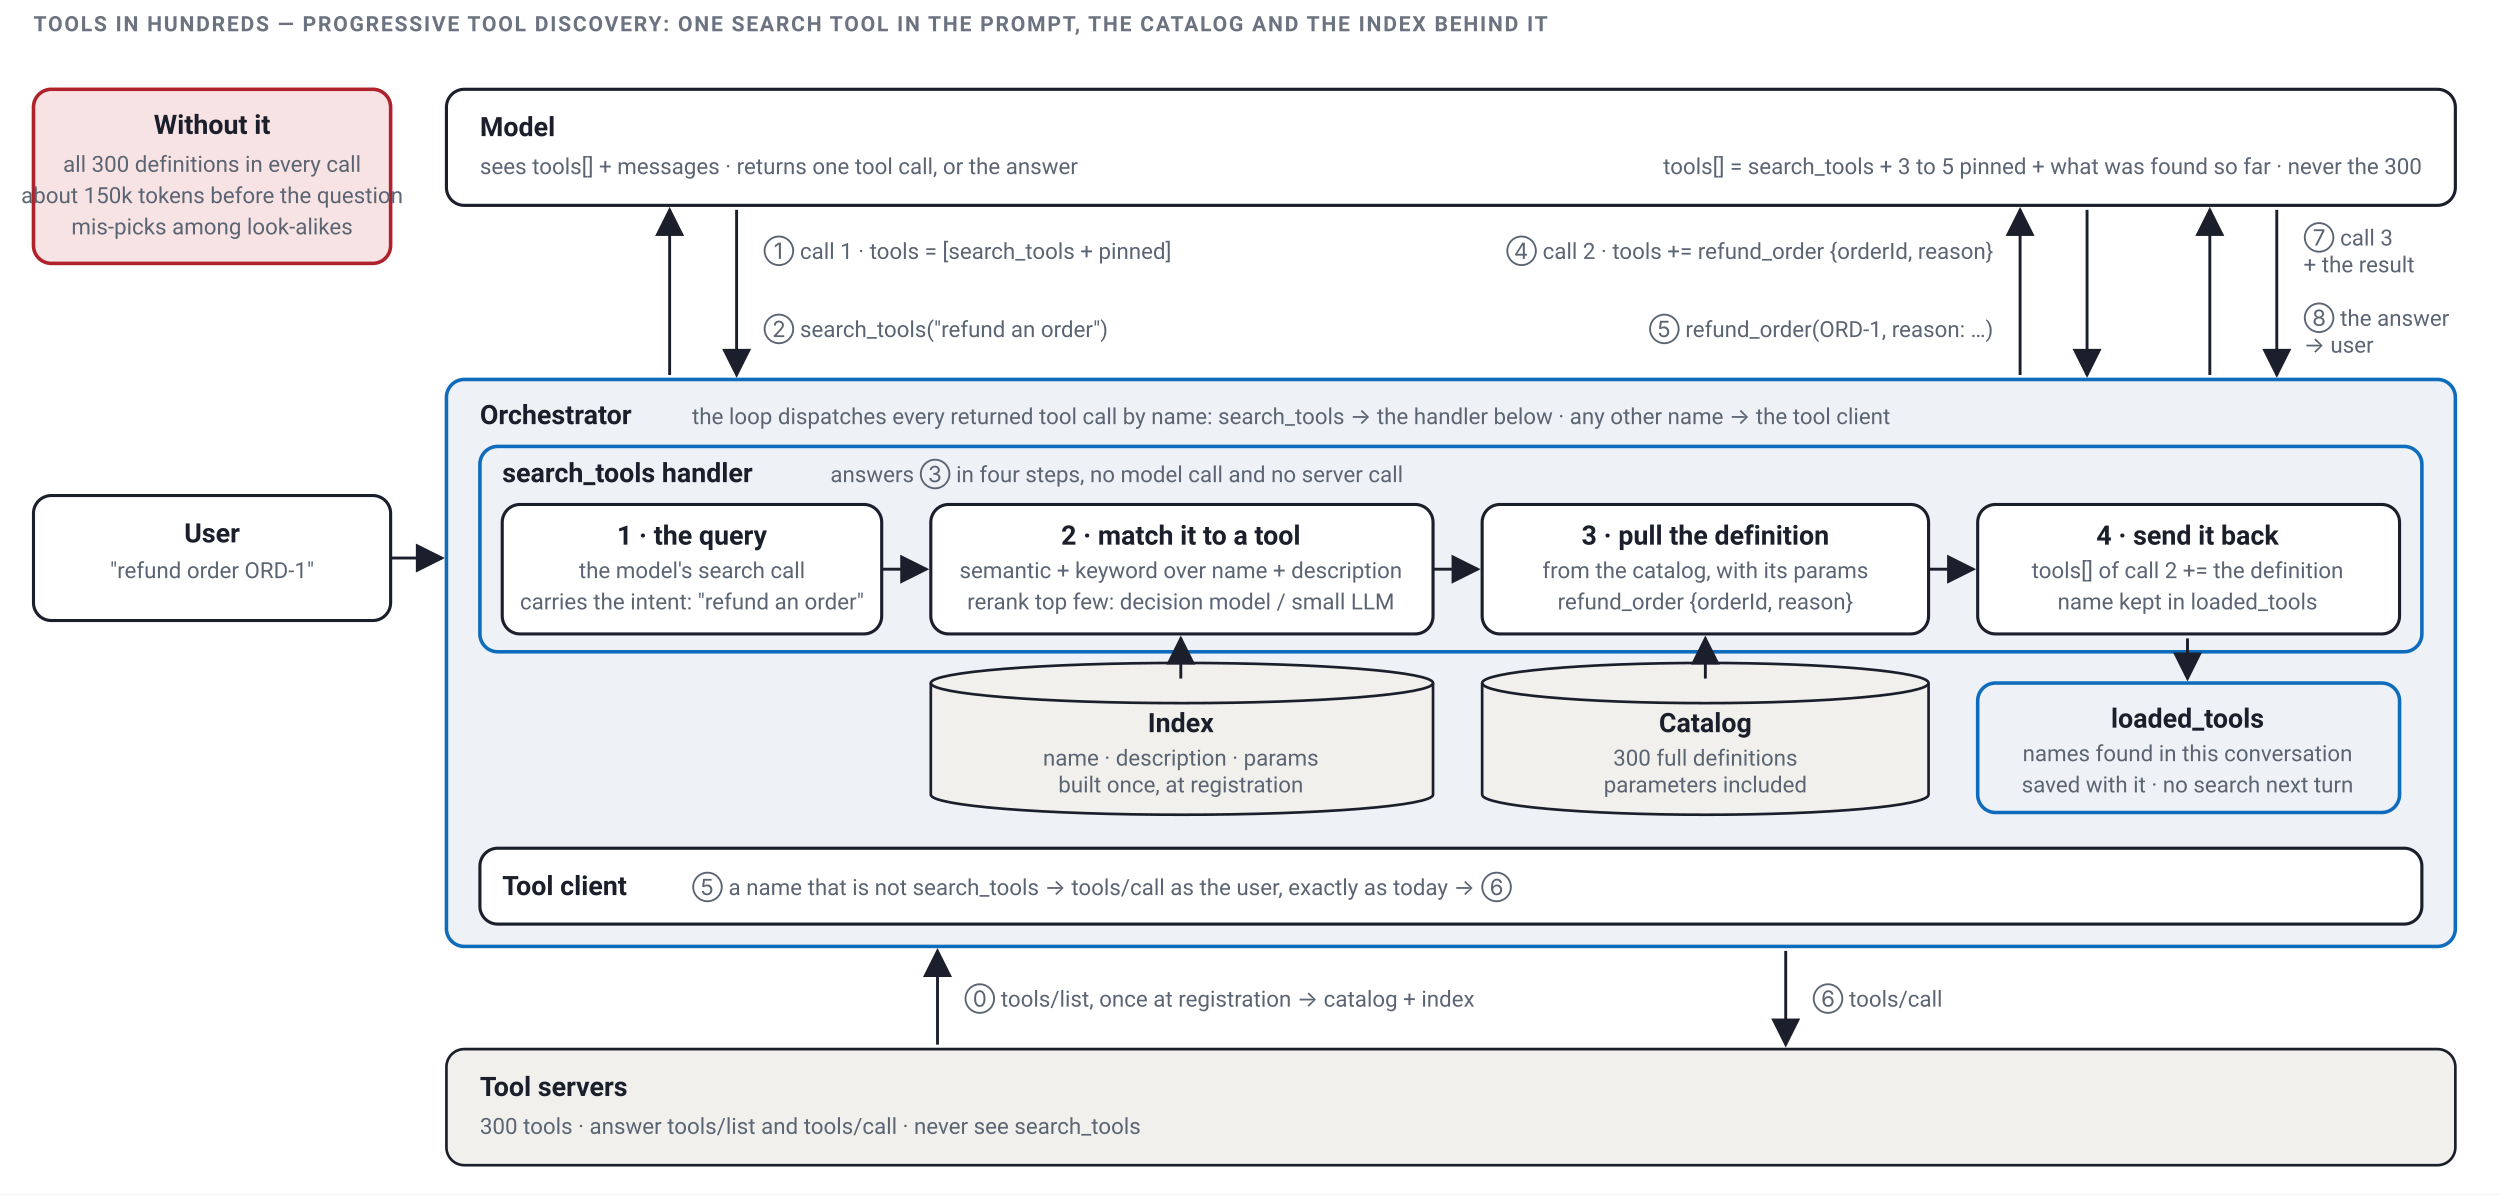
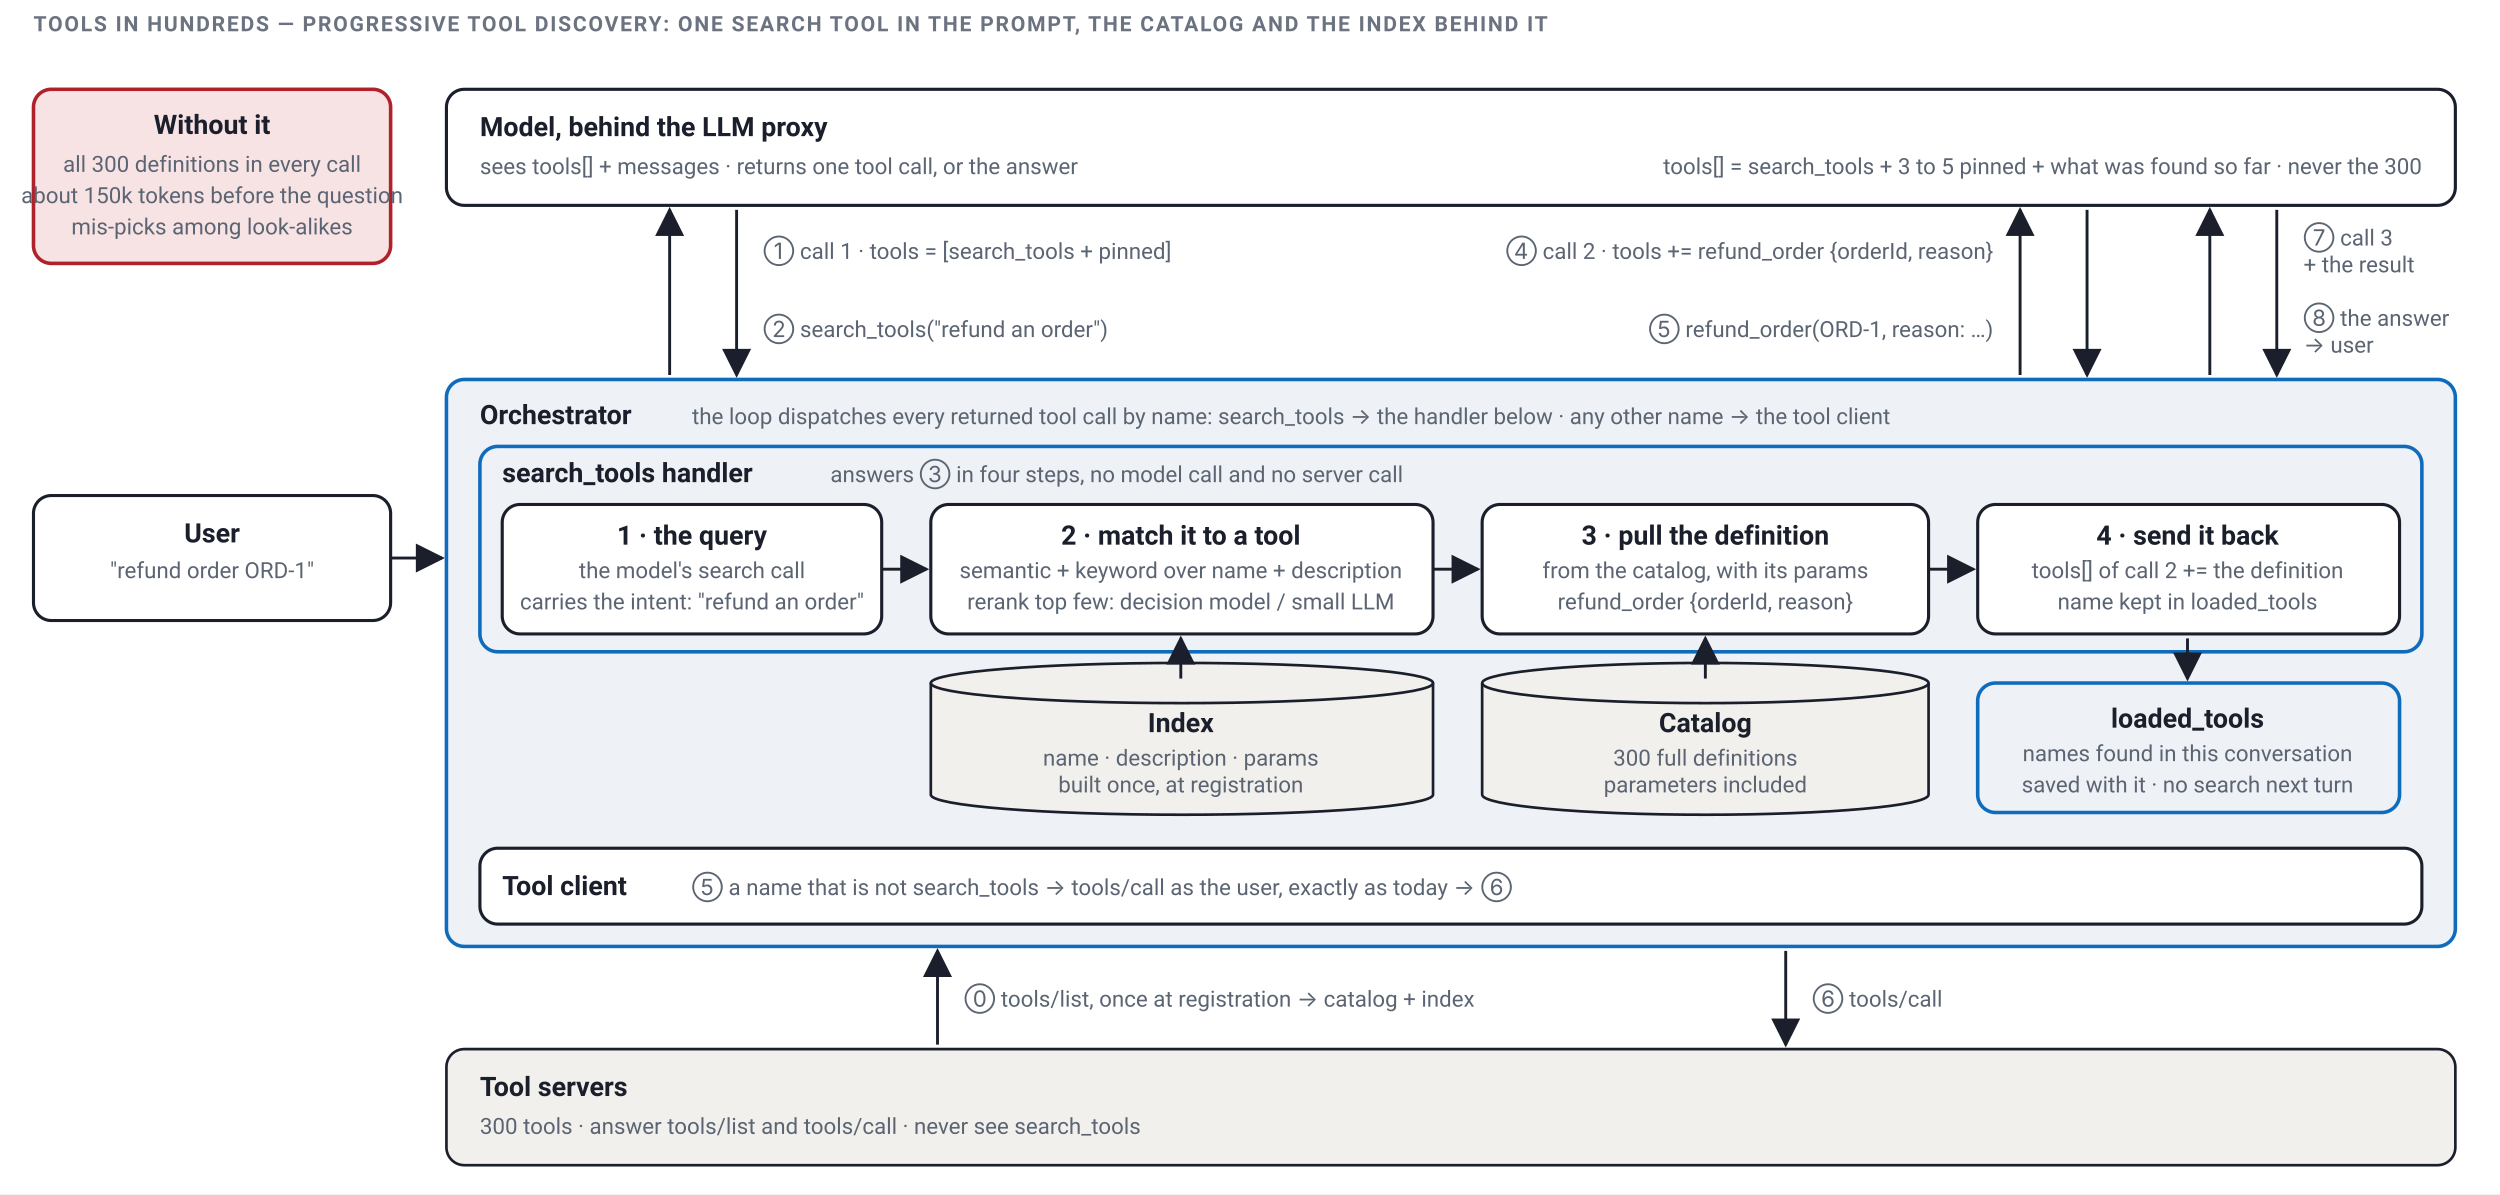
<svg xmlns="http://www.w3.org/2000/svg" viewBox="0 0 1120 535" style="width:100%;max-width:1120px;font-family:-apple-system,Segoe UI,Roboto,sans-serif;font-size:12px">
  <defs>
    <marker id="ah" markerWidth="10" markerHeight="10" refX="9" refY="5" orient="auto">
      <path d="M0,0 L10,5 L0,10 z" fill="#1a1f2b" />
    </marker>
    <marker id="ahb" markerWidth="10" markerHeight="10" refX="9" refY="5" orient="auto">
      <path d="M0,0 L10,5 L0,10 z" fill="#0f6cbd" />
    </marker>
  </defs>
  <style>.b{fill:#fff;stroke:#1a1f2b;stroke-width:1.4;rx:8}.s{fill:#f1f0ec;stroke:#1a1f2b;stroke-width:1.2;rx:8}.o{fill:#eef1f5;stroke:#0f6cbd;stroke-width:1.6;rx:8}.mt{fill:#fbe6d2;stroke:#a85713;stroke-width:1.6;rx:8}.wx{fill:#f8e3e4;stroke:#b0222b;stroke-width:1.6;rx:8}.h{fill:#1a1f2b;font-weight:600}.m{fill:#5b6472;font-size:10px}.y{fill:#6b7280;font-size:9.5px;font-weight:700;letter-spacing:.08em}.rx{fill:#b0222b;font-size:10px;font-weight:600}.bx{fill:#0f6cbd;font-size:10px;font-weight:600}.l{stroke:#1a1f2b;stroke-width:1.3;marker-end:url(#ah)}.p{fill:none;stroke:#1a1f2b;stroke-width:1.3;marker-end:url(#ah)}.d{stroke:#0f6cbd;stroke-width:1.3;stroke-dasharray:5 4;marker-end:url(#ahb);fill:none}</style>
  <rect width="1120" height="535" fill="#fff" />
  <text class="y" x="15" y="14">TOOLS IN HUNDREDS — PROGRESSIVE TOOL DISCOVERY: ONE SEARCH TOOL IN THE PROMPT, THE CATALOG AND THE INDEX BEHIND IT</text>
  <rect class="wx" x="15" y="40" width="160" height="78" />
  <text class="h" x="95" y="60" text-anchor="middle">Without it</text>
  <text class="m" x="95" y="77" text-anchor="middle">all 300 definitions in every call</text>
  <text class="m" x="95" y="91" text-anchor="middle">about 150k tokens before the question</text>
  <text class="m" x="95" y="105" text-anchor="middle">mis-picks among look-alikes</text>
  <rect class="b" x="200" y="40" width="900" height="52" />
-   <text class="h" x="215" y="61">Model</text>
+   <text class="h" x="215" y="61">Model, behind the LLM proxy</text>
  <text class="m" x="215" y="78">sees tools[] + messages · returns one tool call, or the answer</text>
  <text class="m" x="1085" y="78" text-anchor="end">tools[] = search_tools + 3 to 5 pinned + what was found so far · never the 300</text>
  <line class="l" x1="300" y1="168" x2="300" y2="94" />
  <line class="l" x1="330" y1="94" x2="330" y2="168" />
  <text class="m" x="342" y="116">① call 1 · tools = [search_tools + pinned]</text>
  <text class="m" x="342" y="151">② search_tools("refund an order")</text>
  <line class="l" x1="905" y1="168" x2="905" y2="94" />
  <line class="l" x1="935" y1="94" x2="935" y2="168" />
  <text class="m" x="893" y="116" text-anchor="end">④ call 2 · tools += refund_order {orderId, reason}</text>
  <text class="m" x="893" y="151" text-anchor="end">⑤ refund_order(ORD-1, reason: …)</text>
  <line class="l" x1="990" y1="168" x2="990" y2="94" />
  <line class="l" x1="1020" y1="94" x2="1020" y2="168" />
  <text class="m" x="1032" y="110">⑦ call 3</text>
  <text class="m" x="1032" y="122">+ the result</text>
  <text class="m" x="1032" y="146">⑧ the answer</text>
  <text class="m" x="1032" y="158">→ user</text>
  <rect class="b" x="15" y="222" width="160" height="56" />
  <text class="h" x="95" y="243" text-anchor="middle">User</text>
  <text class="m" x="95" y="259" text-anchor="middle">"refund order ORD-1"</text>
  <line class="l" x1="175" y1="250" x2="198" y2="250" />
  <rect class="o" x="200" y="170" width="900" height="254" />
  <text class="h" x="215" y="190">Orchestrator</text>
  <text class="m" x="310" y="190">the loop dispatches every returned tool call by name: search_tools → the handler below · any other name → the tool client</text>
  <rect class="o" x="215" y="200" width="870" height="92" />
  <text class="h" x="225" y="216">search_tools handler</text>
  <text class="m" x="372" y="216">answers ③ in four steps, no model call and no server call</text>
  <rect class="b" x="225" y="226" width="170" height="58" />
  <text class="h" x="310" y="244" text-anchor="middle">1 · the query</text>
  <text class="m" x="310" y="259" text-anchor="middle">the model's search call</text>
  <text class="m" x="310" y="273" text-anchor="middle">carries the intent: "refund an order"</text>
  <rect class="b" x="417" y="226" width="225" height="58" />
  <text class="h" x="529" y="244" text-anchor="middle">2 · match it to a tool</text>
  <text class="m" x="529" y="259" text-anchor="middle">semantic + keyword over name + description</text>
  <text class="m" x="529" y="273" text-anchor="middle">rerank top few: decision model / small LLM</text>
  <rect class="b" x="664" y="226" width="200" height="58" />
  <text class="h" x="764" y="244" text-anchor="middle">3 · pull the definition</text>
  <text class="m" x="764" y="259" text-anchor="middle">from the catalog, with its params</text>
  <text class="m" x="764" y="273" text-anchor="middle">refund_order {orderId, reason}</text>
  <rect class="b" x="886" y="226" width="189" height="58" />
  <text class="h" x="980" y="244" text-anchor="middle">4 · send it back</text>
  <text class="m" x="980" y="259" text-anchor="middle">tools[] of call 2 += the definition</text>
  <text class="m" x="980" y="273" text-anchor="middle">name kept in loaded_tools</text>
  <line class="l" x1="395" y1="255" x2="415" y2="255" />
  <line class="l" x1="642" y1="255" x2="662" y2="255" />
  <line class="l" x1="864" y1="255" x2="884" y2="255" />
  <path class="s" d="M417,306 a112.5,9 0 0 1 225,0 v50 a112.5,9 0 0 1 -225,0 z" />
  <path d="M417,306 a112.5,9 0 0 0 225,0" fill="none" stroke="#1a1f2b" stroke-width="1.2" />
  <text class="h" x="529" y="328" text-anchor="middle">Index</text>
  <text class="m" x="529" y="343" text-anchor="middle">name · description · params</text>
  <text class="m" x="529" y="355" text-anchor="middle">built once, at registration</text>
  <path class="s" d="M664,306 a100,9 0 0 1 200,0 v50 a100,9 0 0 1 -200,0 z" />
  <path d="M664,306 a100,9 0 0 0 200,0" fill="none" stroke="#1a1f2b" stroke-width="1.2" />
  <text class="h" x="764" y="328" text-anchor="middle">Catalog</text>
  <text class="m" x="764" y="343" text-anchor="middle">300 full definitions</text>
  <text class="m" x="764" y="355" text-anchor="middle">parameters included</text>
  <rect class="o" x="886" y="306" width="189" height="58" />
  <text class="h" x="980" y="326" text-anchor="middle">loaded_tools</text>
  <text class="m" x="980" y="341" text-anchor="middle">names found in this conversation</text>
  <text class="m" x="980" y="355" text-anchor="middle">saved with it · no search next turn</text>
  <line class="l" x1="529" y1="304" x2="529" y2="286" />
  <line class="l" x1="764" y1="304" x2="764" y2="286" />
  <line class="l" x1="980" y1="286" x2="980" y2="304" />
  <rect class="b" x="215" y="380" width="870" height="34" />
  <text class="h" x="225" y="401">Tool client</text>
  <text class="m" x="310" y="401">⑤ a name that is not search_tools → tools/call as the user, exactly as today → ⑥</text>
  <line class="l" x1="420" y1="468" x2="420" y2="426" />
  <text class="m" x="432" y="451">⓪ tools/list, once at registration → catalog + index</text>
  <line class="l" x1="800" y1="426" x2="800" y2="468" />
  <text class="m" x="812" y="451">⑥ tools/call</text>
  <rect class="s" x="200" y="470" width="900" height="52" />
  <text class="h" x="215" y="491">Tool servers</text>
  <text class="m" x="215" y="508">300 tools · answer tools/list and tools/call · never see search_tools</text>
</svg>
